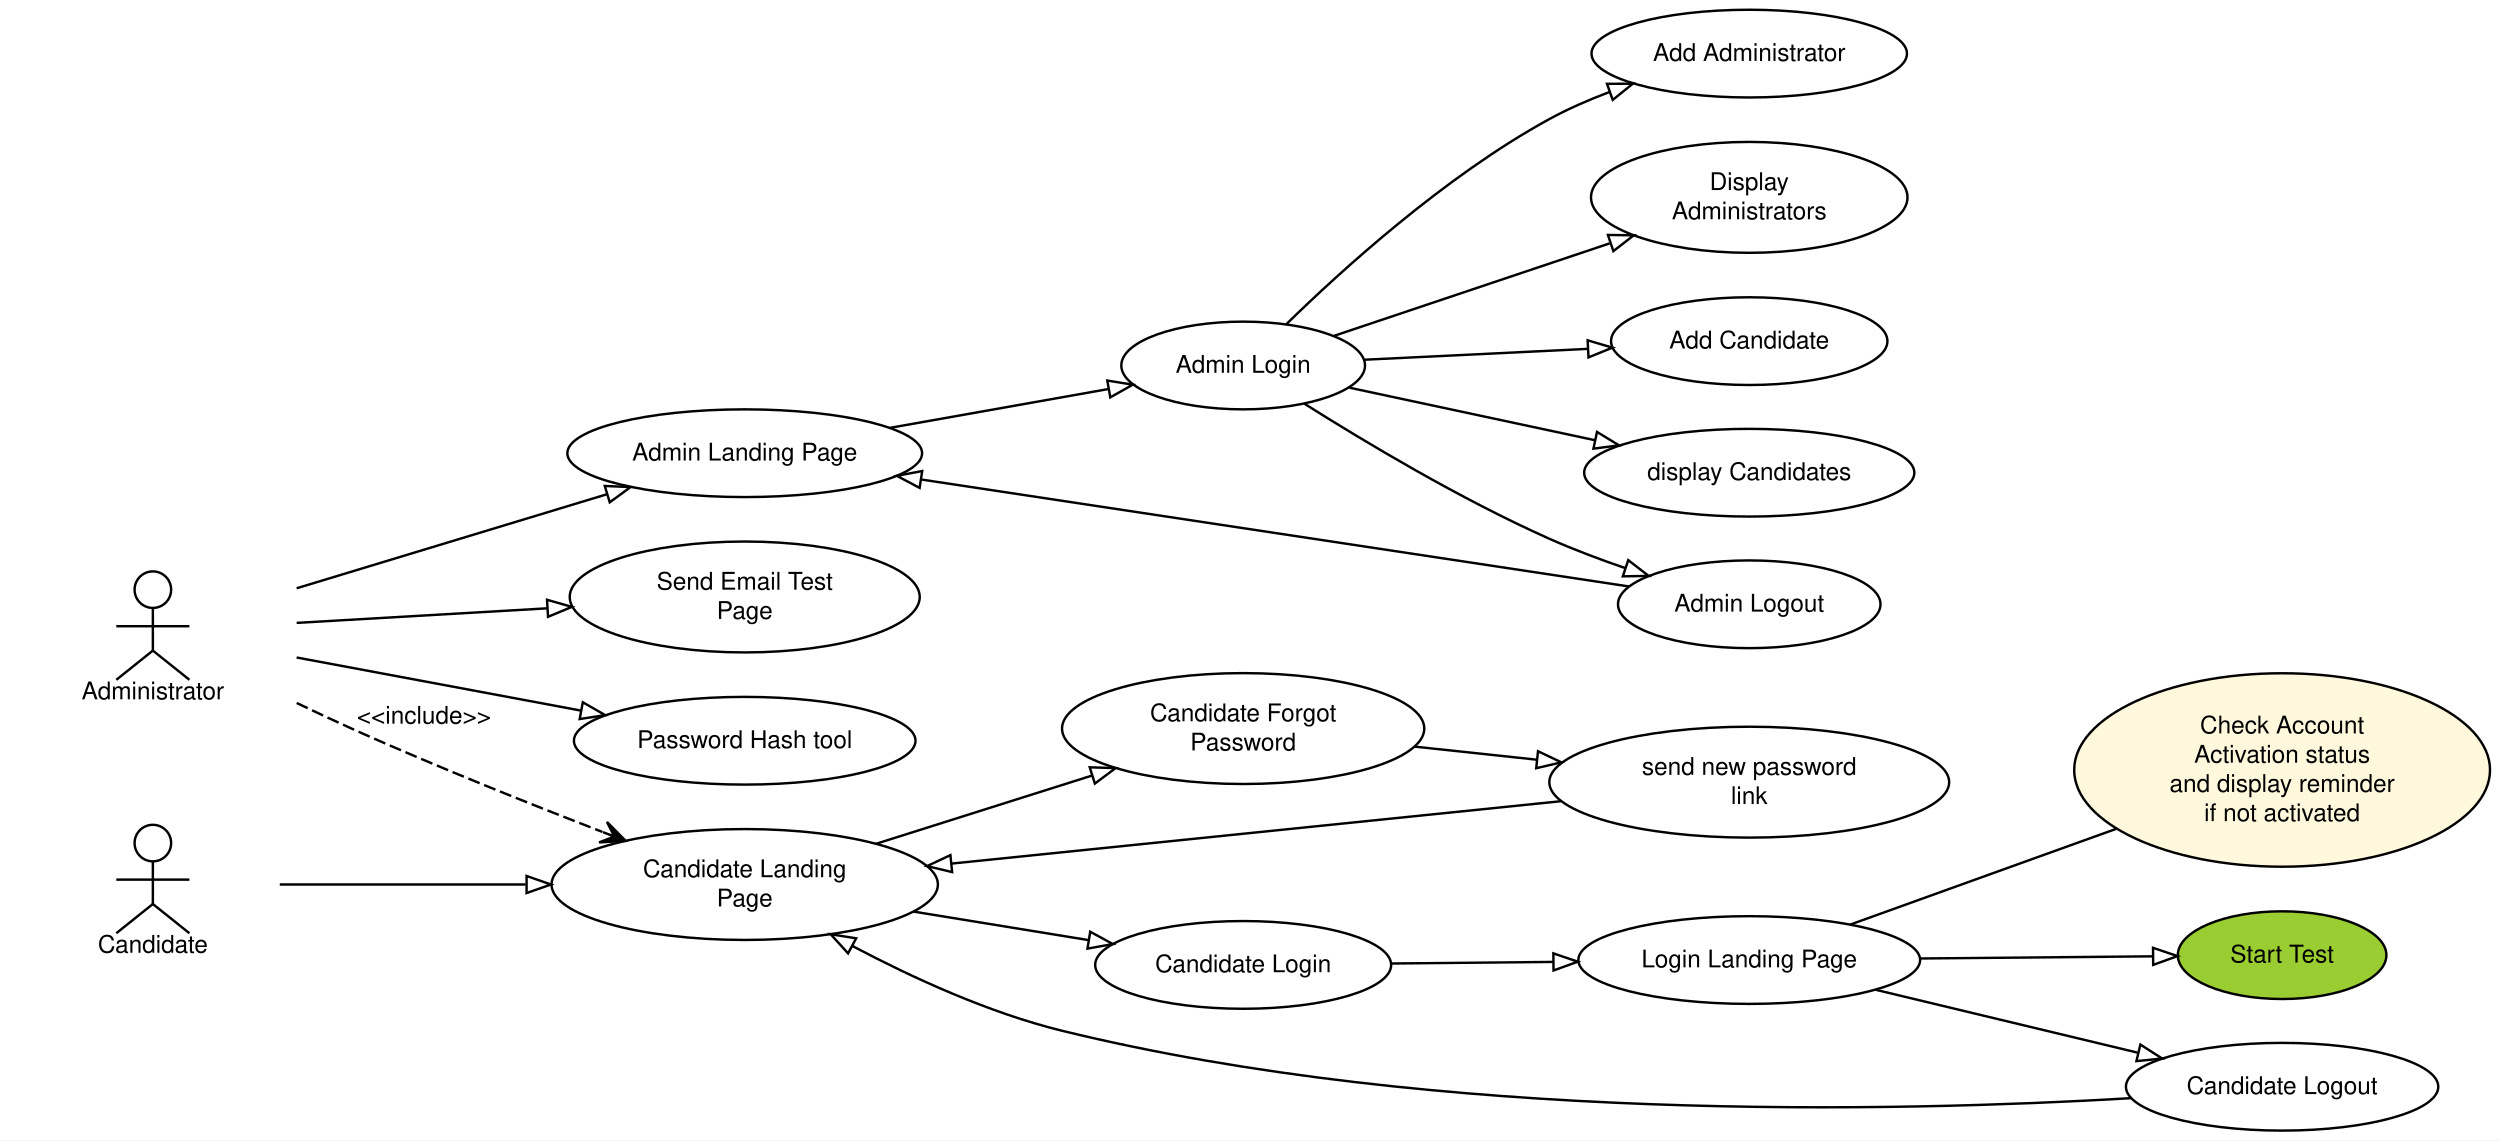
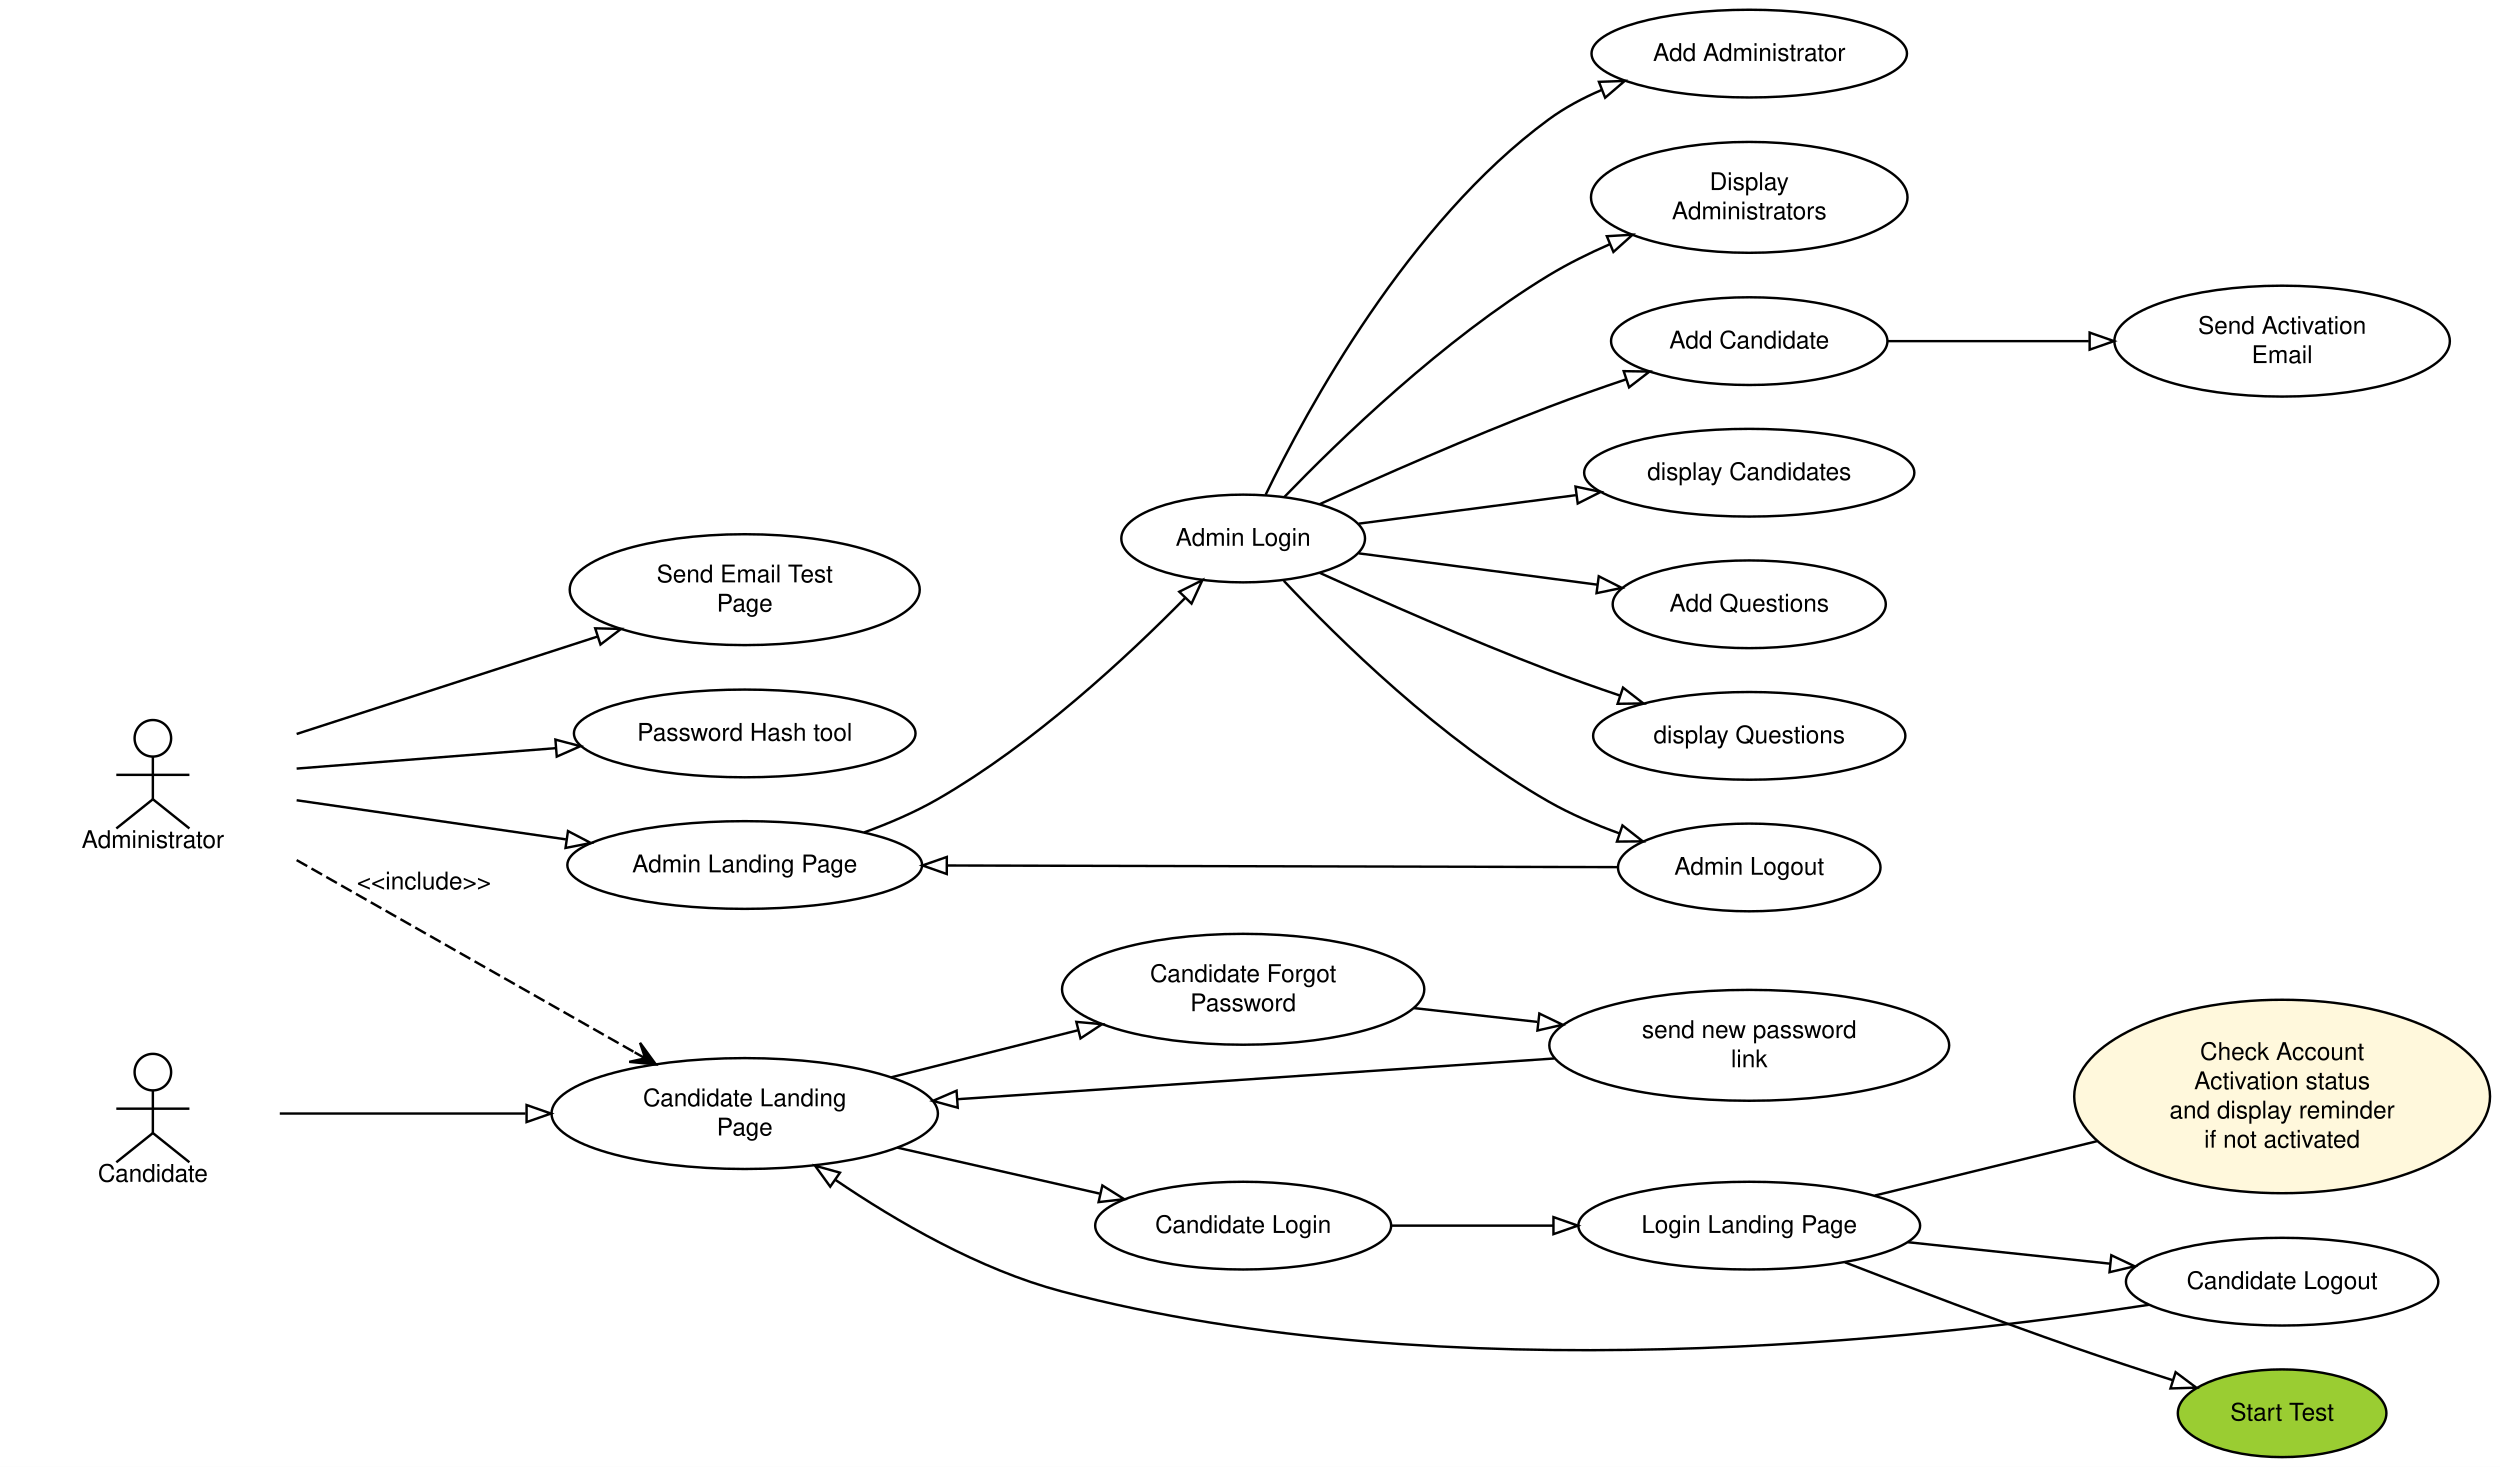
- <svg xmlns="http://www.w3.org/2000/svg" width="1026pt" height="468pt" viewBox="0.00 0.00 1025.99 468.00">
-   <g id="graph0" class="graph" transform="scale(1 1) rotate(0) translate(4 464)">
-     <polygon fill="white" stroke="none" points="-4,4 -4,-464 1021.99,-464 1021.99,4 -4,4" />
+ <svg xmlns="http://www.w3.org/2000/svg" width="1026pt" height="602pt" viewBox="0.00 0.00 1025.99 602.00">
+   <g id="graph0" class="graph" transform="scale(1 1) rotate(0) translate(4 598)">
+     <polygon fill="white" stroke="none" points="-4,4 -4,-598 1021.99,-598 1021.99,4 -4,4" />
    <g id="node1" class="node">
-       <g transform="translate(58.7285,-202)" style="fill:none;stroke:black;stroke-width:1px">
+       <g transform="translate(58.7285,-275)" style="fill:none;stroke:black;stroke-width:1px">
        <circle cx="0" cy="-20" r="7.5" />
        <line x1="0" y1="-12.5" x2="0" y2="5" />
        <line x1="-15" y1="-5" x2="15" y2="-5" />
        <line x1="0" y1="5" x2="-15" y2="17" />
        <line x1="0" y1="5" x2="15" y2="17" />
      </g>
-       <text text-anchor="middle" x="58.728" y="-177" font-family="Helvetica,sans-Serif" font-size="10.00">Administrator</text>
+       <text text-anchor="middle" x="58.728" y="-250" font-family="Helvetica,sans-Serif" font-size="10.00">Administrator</text>
    </g>
    <g id="node2" class="node">
-       <ellipse fill="none" stroke="black" cx="301.629" cy="-219" rx="71.825" ry="22.756" />
-       <text text-anchor="middle" x="301.629" y="-222" font-family="Helvetica,sans-Serif" font-size="10.00">Send Email Test</text>
-       <text text-anchor="middle" x="301.629" y="-210" font-family="Helvetica,sans-Serif" font-size="10.00">Page</text>
+       <ellipse fill="none" stroke="black" cx="301.629" cy="-356" rx="71.825" ry="22.756" />
+       <text text-anchor="middle" x="301.629" y="-359" font-family="Helvetica,sans-Serif" font-size="10.00">Send Email Test</text>
+       <text text-anchor="middle" x="301.629" y="-347" font-family="Helvetica,sans-Serif" font-size="10.00">Page</text>
    </g>
    <g id="edge1" class="edge">
-       <path fill="none" stroke="black" d="M117.737,-208.371C148.522,-210.16 186.83,-212.387 220.42,-214.339" />
-       <polygon fill="none" stroke="black" points="220.494,-217.849 230.68,-214.935 220.9,-210.861 220.494,-217.849" />
+       <path fill="none" stroke="black" d="M117.737,-296.782C155.055,-308.865 203.426,-324.527 241.049,-336.709" />
+       <polygon fill="none" stroke="black" points="240.27,-340.136 250.862,-339.886 242.427,-333.476 240.27,-340.136" />
    </g>
    <g id="node3" class="node">
-       <ellipse fill="none" stroke="black" cx="301.629" cy="-160" rx="70.099" ry="18" />
-       <text text-anchor="middle" x="301.629" y="-157" font-family="Helvetica,sans-Serif" font-size="10.00">Password Hash tool</text>
+       <ellipse fill="none" stroke="black" cx="301.629" cy="-297" rx="70.099" ry="18" />
+       <text text-anchor="middle" x="301.629" y="-294" font-family="Helvetica,sans-Serif" font-size="10.00">Password Hash tool</text>
    </g>
    <g id="edge2" class="edge">
-       <path fill="none" stroke="black" d="M117.737,-194.164C152.86,-187.603 197.774,-179.213 234.303,-172.389" />
-       <polygon fill="none" stroke="black" points="235.182,-175.786 244.369,-170.509 233.896,-168.905 235.182,-175.786" />
+       <path fill="none" stroke="black" d="M117.737,-282.575C149.669,-285.094 189.693,-288.25 224.153,-290.968" />
+       <polygon fill="none" stroke="black" points="223.937,-294.462 234.181,-291.759 224.487,-287.484 223.937,-294.462" />
    </g>
    <g id="node4" class="node">
-       <ellipse fill="none" stroke="black" cx="301.629" cy="-278" rx="72.798" ry="18" />
-       <text text-anchor="middle" x="301.629" y="-275" font-family="Helvetica,sans-Serif" font-size="10.00">Admin Landing Page</text>
+       <ellipse fill="none" stroke="black" cx="301.629" cy="-243" rx="72.798" ry="18" />
+       <text text-anchor="middle" x="301.629" y="-240" font-family="Helvetica,sans-Serif" font-size="10.00">Admin Landing Page</text>
    </g>
    <g id="edge3" class="edge">
-       <path fill="none" stroke="black" d="M117.737,-222.578C156.333,-234.274 206.752,-249.553 244.876,-261.105" />
-       <polygon fill="none" stroke="black" points="244.199,-264.557 254.784,-264.108 246.229,-257.858 244.199,-264.557" />
+       <path fill="none" stroke="black" d="M117.737,-269.572C150.936,-264.749 192.883,-258.654 228.228,-253.519" />
+       <polygon fill="none" stroke="black" points="229.094,-256.93 238.487,-252.028 228.087,-250.003 229.094,-256.93" />
    </g>
    <g id="node5" class="node">
-       <ellipse fill="none" stroke="black" cx="301.629" cy="-101" rx="79.283" ry="22.756" />
-       <text text-anchor="middle" x="301.629" y="-104" font-family="Helvetica,sans-Serif" font-size="10.00">Candidate Landing</text>
-       <text text-anchor="middle" x="301.629" y="-92" font-family="Helvetica,sans-Serif" font-size="10.00">Page</text>
+       <ellipse fill="none" stroke="black" cx="301.629" cy="-141" rx="79.283" ry="22.756" />
+       <text text-anchor="middle" x="301.629" y="-144" font-family="Helvetica,sans-Serif" font-size="10.00">Candidate Landing</text>
+       <text text-anchor="middle" x="301.629" y="-132" font-family="Helvetica,sans-Serif" font-size="10.00">Page</text>
    </g>
    <g id="edge4" class="edge">
-       <path fill="none" stroke="black" stroke-dasharray="5,2" d="M117.751,-175.507C125.995,-171.532 134.405,-167.592 142.457,-164 175.463,-149.277 213.021,-134.247 243.255,-122.561" />
-       <polygon fill="black" stroke="black" points="252.798,-118.89 245.081,-126.68 248.132,-120.685 243.465,-122.48 243.465,-122.48 243.465,-122.48 248.132,-120.685 241.849,-118.281 252.798,-118.89 252.798,-118.89" />
-       <text text-anchor="middle" x="169.972" y="-167" font-family="Helvetica,sans-Serif" font-size="10.00">&lt;&lt;include&gt;&gt;</text>
+       <path fill="none" stroke="black" stroke-dasharray="5,2" d="M117.737,-245.011C160.27,-220.822 217.162,-188.467 256.134,-166.304" />
+       <polygon fill="black" stroke="black" points="265.145,-161.18 258.677,-170.035 260.798,-163.652 256.452,-166.123 256.452,-166.123 256.452,-166.123 260.798,-163.652 254.227,-162.212 265.145,-161.18 265.145,-161.18" />
+       <text text-anchor="middle" x="169.972" y="-233" font-family="Helvetica,sans-Serif" font-size="10.00">&lt;&lt;include&gt;&gt;</text>
    </g>
    <g id="node6" class="node">
-       <ellipse fill="none" stroke="black" cx="506.189" cy="-314" rx="50.008" ry="18" />
-       <text text-anchor="middle" x="506.189" y="-311" font-family="Helvetica,sans-Serif" font-size="10.00">Admin Login</text>
+       <ellipse fill="none" stroke="black" cx="506.189" cy="-377" rx="50.008" ry="18" />
+       <text text-anchor="middle" x="506.189" y="-374" font-family="Helvetica,sans-Serif" font-size="10.00">Admin Login</text>
    </g>
    <g id="edge5" class="edge">
-       <path fill="none" stroke="black" d="M361.217,-288.413C389.523,-293.443 423.273,-299.442 450.98,-304.366" />
-       <polygon fill="none" stroke="black" points="450.434,-307.824 460.893,-306.127 451.659,-300.932 450.434,-307.824" />
+       <path fill="none" stroke="black" d="M350.581,-256.363C360.864,-260.099 371.436,-264.637 380.77,-270 420.224,-292.667 458.877,-328.699 482.371,-352.597" />
+       <polygon fill="none" stroke="black" points="479.974,-355.153 489.448,-359.897 485,-350.281 479.974,-355.153" />
+     </g>
+     <g id="node16" class="node">
+       <ellipse fill="none" stroke="black" cx="506.189" cy="-192" rx="74.338" ry="22.756" />
+       <text text-anchor="middle" x="506.189" y="-195" font-family="Helvetica,sans-Serif" font-size="10.00">Candidate Forgot</text>
+       <text text-anchor="middle" x="506.189" y="-183" font-family="Helvetica,sans-Serif" font-size="10.00">Password</text>
+     </g>
+     <g id="edge16" class="edge">
+       <path fill="none" stroke="black" d="M361.489,-155.82C385.62,-161.895 413.671,-168.958 438.551,-175.222" />
+       <polygon fill="none" stroke="black" points="437.723,-178.623 448.275,-177.67 439.432,-171.835 437.723,-178.623" />
+     </g>
+     <g id="node18" class="node">
+       <ellipse fill="none" stroke="black" cx="506.189" cy="-95" rx="60.736" ry="18" />
+       <text text-anchor="middle" x="506.189" y="-92" font-family="Helvetica,sans-Serif" font-size="10.00">Candidate Login</text>
+     </g>
+     <g id="edge19" class="edge">
+       <path fill="none" stroke="black" d="M364.228,-127.011C390.636,-121.014 421.32,-114.046 447.304,-108.145" />
+       <polygon fill="none" stroke="black" points="448.405,-111.484 457.382,-105.857 446.855,-104.658 448.405,-111.484" />
+     </g>
+     <g id="node7" class="node">
+       <ellipse fill="none" stroke="black" cx="713.884" cy="-576" rx="64.733" ry="18" />
+       <text text-anchor="middle" x="713.884" y="-573" font-family="Helvetica,sans-Serif" font-size="10.00">Add Administrator</text>
+     </g>
+     <g id="edge6" class="edge">
+       <path fill="none" stroke="black" d="M515.401,-394.94C532.227,-429.747 573.947,-506.725 631.608,-549 638.172,-553.813 645.645,-557.802 653.338,-561.099" />
+       <polygon fill="none" stroke="black" points="652.197,-564.411 662.786,-564.788 654.743,-557.89 652.197,-564.411" />
+     </g>
+     <g id="node8" class="node">
+       <ellipse fill="none" stroke="black" cx="713.884" cy="-517" rx="64.949" ry="22.756" />
+       <text text-anchor="middle" x="713.884" y="-520" font-family="Helvetica,sans-Serif" font-size="10.00">Display</text>
+       <text text-anchor="middle" x="713.884" y="-508" font-family="Helvetica,sans-Serif" font-size="10.00">Administrators</text>
+     </g>
+     <g id="edge7" class="edge">
+       <path fill="none" stroke="black" d="M523.053,-394.009C545.41,-417.173 588.314,-458.755 631.608,-485 639.417,-489.734 648.049,-494.012 656.686,-497.785" />
+       <polygon fill="none" stroke="black" points="655.443,-501.059 666.02,-501.68 658.139,-494.599 655.443,-501.059" />
+     </g>
+     <g id="node9" class="node">
+       <ellipse fill="none" stroke="black" cx="713.884" cy="-458" rx="56.717" ry="18" />
+       <text text-anchor="middle" x="713.884" y="-455" font-family="Helvetica,sans-Serif" font-size="10.00">Add Candidate</text>
+     </g>
+     <g id="edge8" class="edge">
+       <path fill="none" stroke="black" d="M537.555,-391.08C562.557,-402.453 599.055,-418.557 631.608,-431 641.816,-434.902 652.862,-438.789 663.423,-442.348" />
+       <polygon fill="none" stroke="black" points="662.355,-445.681 672.948,-445.515 664.564,-439.039 662.355,-445.681" />
+     </g>
+     <g id="node11" class="node">
+       <ellipse fill="none" stroke="black" cx="713.884" cy="-404" rx="67.759" ry="18" />
+       <text text-anchor="middle" x="713.884" y="-401" font-family="Helvetica,sans-Serif" font-size="10.00">display Candidates</text>
+     </g>
+     <g id="edge10" class="edge">
+       <path fill="none" stroke="black" d="M553.607,-383.093C579.894,-386.543 613.303,-390.929 642.728,-394.791" />
+       <polygon fill="none" stroke="black" points="642.581,-398.302 652.952,-396.133 643.493,-391.361 642.581,-398.302" />
+     </g>
+     <g id="node12" class="node">
+       <ellipse fill="none" stroke="black" cx="713.884" cy="-350" rx="56.046" ry="18" />
+       <text text-anchor="middle" x="713.884" y="-347" font-family="Helvetica,sans-Serif" font-size="10.00">Add Questions</text>
+     </g>
+     <g id="edge11" class="edge">
+       <path fill="none" stroke="black" d="M553.607,-370.907C582.582,-367.104 620.213,-362.164 651.621,-358.042" />
+       <polygon fill="none" stroke="black" points="652.121,-361.506 661.581,-356.734 651.21,-354.565 652.121,-361.506" />
    </g>
    <g id="node13" class="node">
-       <ellipse fill="none" stroke="black" cx="506.189" cy="-165" rx="74.338" ry="22.756" />
-       <text text-anchor="middle" x="506.189" y="-168" font-family="Helvetica,sans-Serif" font-size="10.00">Candidate Forgot</text>
-       <text text-anchor="middle" x="506.189" y="-156" font-family="Helvetica,sans-Serif" font-size="10.00">Password</text>
+       <ellipse fill="none" stroke="black" cx="713.884" cy="-296" rx="64.075" ry="18" />
+       <text text-anchor="middle" x="713.884" y="-293" font-family="Helvetica,sans-Serif" font-size="10.00">display Questions</text>
+     </g>
+     <g id="edge12" class="edge">
+       <path fill="none" stroke="black" d="M537.555,-362.92C562.557,-351.547 599.055,-335.443 631.608,-323 640.982,-319.417 651.064,-315.846 660.828,-312.53" />
+       <polygon fill="none" stroke="black" points="662.077,-315.803 670.448,-309.308 659.854,-309.165 662.077,-315.803" />
+     </g>
+     <g id="node14" class="node">
+       <ellipse fill="none" stroke="black" cx="713.884" cy="-242" rx="53.866" ry="18" />
+       <text text-anchor="middle" x="713.884" y="-239" font-family="Helvetica,sans-Serif" font-size="10.00">Admin Logout</text>
    </g>
    <g id="edge13" class="edge">
-       <path fill="none" stroke="black" d="M355.32,-117.648C382.478,-126.229 415.746,-136.74 444.032,-145.677" />
-       <polygon fill="none" stroke="black" points="443.222,-149.092 453.811,-148.767 445.33,-142.417 443.222,-149.092" />
+       <path fill="none" stroke="black" d="M522.854,-359.652C544.979,-336.095 587.617,-294.059 631.608,-269 640.615,-263.869 650.744,-259.53 660.716,-255.933" />
+       <polygon fill="none" stroke="black" points="661.849,-259.245 670.187,-252.709 659.593,-252.618 661.849,-259.245" />
+     </g>
+     <g id="node10" class="node">
+       <ellipse fill="none" stroke="black" cx="932.573" cy="-458" rx="68.839" ry="22.756" />
+       <text text-anchor="middle" x="932.573" y="-461" font-family="Helvetica,sans-Serif" font-size="10.00">Send Activation</text>
+       <text text-anchor="middle" x="932.573" y="-449" font-family="Helvetica,sans-Serif" font-size="10.00">Email</text>
+     </g>
+     <g id="edge9" class="edge">
+       <path fill="none" stroke="black" d="M770.686,-458C795.816,-458 825.921,-458 853.257,-458" />
+       <polygon fill="none" stroke="black" points="853.582,-461.5 863.582,-458 853.582,-454.5 853.582,-461.5" />
+     </g>
+     <g id="edge14" class="edge">
+       <path fill="none" stroke="black" d="M659.662,-242.13C589.785,-242.3 466.409,-242.601 384.575,-242.8" />
+       <polygon fill="none" stroke="black" points="384.55,-239.3 374.559,-242.825 384.567,-246.3 384.55,-239.3" />
    </g>
    <g id="node15" class="node">
-       <ellipse fill="none" stroke="black" cx="506.189" cy="-68" rx="60.736" ry="18" />
-       <text text-anchor="middle" x="506.189" y="-65" font-family="Helvetica,sans-Serif" font-size="10.00">Candidate Login</text>
-     </g>
-     <g id="edge16" class="edge">
-       <path fill="none" stroke="black" d="M370.642,-89.92C393.969,-86.119 419.945,-81.887 442.804,-78.163" />
-       <polygon fill="none" stroke="black" points="443.422,-81.609 452.729,-76.546 442.296,-74.7 443.422,-81.609" />
-     </g>
-     <g id="node7" class="node">
-       <ellipse fill="none" stroke="black" cx="713.884" cy="-442" rx="64.733" ry="18" />
-       <text text-anchor="middle" x="713.884" y="-439" font-family="Helvetica,sans-Serif" font-size="10.00">Add Administrator</text>
-     </g>
-     <g id="edge6" class="edge">
-       <path fill="none" stroke="black" d="M523.851,-330.908C546.447,-352.996 588.91,-391.602 631.608,-415 639.376,-419.257 647.931,-422.995 656.485,-426.225" />
-       <polygon fill="none" stroke="black" points="655.506,-429.592 666.101,-429.656 657.859,-422.999 655.506,-429.592" />
-     </g>
-     <g id="node8" class="node">
-       <ellipse fill="none" stroke="black" cx="713.884" cy="-383" rx="64.949" ry="22.756" />
-       <text text-anchor="middle" x="713.884" y="-386" font-family="Helvetica,sans-Serif" font-size="10.00">Display</text>
-       <text text-anchor="middle" x="713.884" y="-374" font-family="Helvetica,sans-Serif" font-size="10.00">Administrators</text>
-     </g>
-     <g id="edge7" class="edge">
-       <path fill="none" stroke="black" d="M543.489,-326.177C574.8,-336.68 620.531,-352.02 656.587,-364.115" />
-       <polygon fill="none" stroke="black" points="655.886,-367.572 666.48,-367.434 658.113,-360.935 655.886,-367.572" />
-     </g>
-     <g id="node9" class="node">
-       <ellipse fill="none" stroke="black" cx="713.884" cy="-324" rx="56.717" ry="18" />
-       <text text-anchor="middle" x="713.884" y="-321" font-family="Helvetica,sans-Serif" font-size="10.00">Add Candidate</text>
-     </g>
-     <g id="edge8" class="edge">
-       <path fill="none" stroke="black" d="M556.196,-316.383C583.515,-317.711 617.89,-319.382 647.478,-320.82" />
-       <polygon fill="none" stroke="black" points="647.567,-324.329 657.725,-321.318 647.907,-317.337 647.567,-324.329" />
-     </g>
-     <g id="node10" class="node">
-       <ellipse fill="none" stroke="black" cx="713.884" cy="-270" rx="67.759" ry="18" />
-       <text text-anchor="middle" x="713.884" y="-267" font-family="Helvetica,sans-Serif" font-size="10.00">display Candidates</text>
-     </g>
-     <g id="edge9" class="edge">
-       <path fill="none" stroke="black" d="M549.809,-304.883C578.922,-298.656 617.977,-290.301 650.568,-283.33" />
-       <polygon fill="none" stroke="black" points="651.41,-286.729 660.456,-281.215 649.945,-279.884 651.41,-286.729" />
-     </g>
-     <g id="node11" class="node">
-       <ellipse fill="none" stroke="black" cx="713.884" cy="-216" rx="53.866" ry="18" />
-       <text text-anchor="middle" x="713.884" y="-213" font-family="Helvetica,sans-Serif" font-size="10.00">Admin Logout</text>
-     </g>
-     <g id="edge10" class="edge">
-       <path fill="none" stroke="black" d="M531.225,-298.375C555.752,-282.894 595.268,-259.213 631.608,-243 641.588,-238.547 652.537,-234.426 663.076,-230.812" />
-       <polygon fill="none" stroke="black" points="664.217,-234.121 672.6,-227.642 662.006,-227.48 664.217,-234.121" />
-     </g>
-     <g id="edge11" class="edge">
-       <path fill="none" stroke="black" d="M664.535,-223.307C592.666,-234.168 457.202,-254.64 373.936,-267.224" />
-       <polygon fill="none" stroke="black" points="373.413,-263.763 364.048,-268.718 374.459,-270.684 373.413,-263.763" />
-     </g>
-     <g id="node12" class="node">
-       <g transform="translate(58.7285,-98)" style="fill:none;stroke:black;stroke-width:1px">
+       <g transform="translate(58.7285,-138)" style="fill:none;stroke:black;stroke-width:1px">
        <circle cx="0" cy="-20" r="7.5" />
        <line x1="0" y1="-12.5" x2="0" y2="5" />
        <line x1="-15" y1="-5" x2="15" y2="-5" />
        <line x1="0" y1="5" x2="-15" y2="17" />
        <line x1="0" y1="5" x2="15" y2="17" />
      </g>
-       <text text-anchor="middle" x="58.728" y="-73" font-family="Helvetica,sans-Serif" font-size="10.00">Candidate</text>
-     </g>
-     <g id="edge12" class="edge">
-       <path fill="none" stroke="black" d="M110.817,-101C140.106,-101 177.695,-101 211.683,-101" />
-       <polygon fill="none" stroke="black" points="212.103,-104.5 222.103,-101 212.103,-97.5 212.103,-104.5" />
-     </g>
-     <g id="node14" class="node">
-       <ellipse fill="none" stroke="black" cx="713.884" cy="-143" rx="82.053" ry="22.756" />
-       <text text-anchor="middle" x="713.884" y="-146" font-family="Helvetica,sans-Serif" font-size="10.00">send new password</text>
-       <text text-anchor="middle" x="713.884" y="-134" font-family="Helvetica,sans-Serif" font-size="10.00">link</text>
-     </g>
-     <g id="edge14" class="edge">
-       <path fill="none" stroke="black" d="M576.541,-157.582C592.574,-155.868 609.826,-154.022 626.488,-152.24" />
-       <polygon fill="none" stroke="black" points="627.198,-155.685 636.769,-151.141 626.453,-148.724 627.198,-155.685" />
+       <text text-anchor="middle" x="58.728" y="-113" font-family="Helvetica,sans-Serif" font-size="10.00">Candidate</text>
    </g>
    <g id="edge15" class="edge">
-       <path fill="none" stroke="black" d="M636.529,-135.183C565.516,-127.913 459.932,-117.104 386.578,-109.594" />
-       <polygon fill="none" stroke="black" points="386.752,-106.094 376.448,-108.557 386.039,-113.058 386.752,-106.094" />
-     </g>
-     <g id="node16" class="node">
-       <ellipse fill="none" stroke="black" cx="713.884" cy="-70" rx="70.132" ry="18" />
-       <text text-anchor="middle" x="713.884" y="-67" font-family="Helvetica,sans-Serif" font-size="10.00">Login Landing Page</text>
+       <path fill="none" stroke="black" d="M110.817,-141C140.106,-141 177.695,-141 211.683,-141" />
+       <polygon fill="none" stroke="black" points="212.103,-144.5 222.103,-141 212.103,-137.5 212.103,-144.5" />
+     </g>
+     <g id="node17" class="node">
+       <ellipse fill="none" stroke="black" cx="713.884" cy="-169" rx="82.053" ry="22.756" />
+       <text text-anchor="middle" x="713.884" y="-172" font-family="Helvetica,sans-Serif" font-size="10.00">send new password</text>
+       <text text-anchor="middle" x="713.884" y="-160" font-family="Helvetica,sans-Serif" font-size="10.00">link</text>
    </g>
    <g id="edge17" class="edge">
-       <path fill="none" stroke="black" d="M566.961,-68.581C587.739,-68.783 611.38,-69.013 633.494,-69.228" />
-       <polygon fill="none" stroke="black" points="633.497,-72.728 643.53,-69.326 633.565,-65.728 633.497,-72.728" />
-     </g>
-     <g id="node17" class="node">
+       <path fill="none" stroke="black" d="M576.254,-184.277C592.492,-182.462 609.993,-180.505 626.873,-178.617" />
+       <polygon fill="none" stroke="black" points="627.736,-182.043 637.285,-177.453 626.958,-175.086 627.736,-182.043" />
+     </g>
+     <g id="edge18" class="edge">
+       <path fill="none" stroke="black" d="M633.943,-163.612C563.706,-158.819 461.193,-151.822 388.836,-146.884" />
+       <polygon fill="none" stroke="black" points="389.048,-143.39 378.833,-146.201 388.571,-150.374 389.048,-143.39" />
+     </g>
+     <g id="node19" class="node">
+       <ellipse fill="none" stroke="black" cx="713.884" cy="-95" rx="70.132" ry="18" />
+       <text text-anchor="middle" x="713.884" y="-92" font-family="Helvetica,sans-Serif" font-size="10.00">Login Landing Page</text>
+     </g>
+     <g id="edge20" class="edge">
+       <path fill="none" stroke="black" d="M566.961,-95C587.739,-95 611.38,-95 633.494,-95" />
+       <polygon fill="none" stroke="black" points="633.53,-98.5 643.53,-95 633.53,-91.5 633.53,-98.5" />
+     </g>
+     <g id="node20" class="node">
      <ellipse fill="cornsilk" stroke="black" cx="932.573" cy="-148" rx="85.326" ry="39.696" />
      <text text-anchor="middle" x="932.573" y="-163" font-family="Helvetica,sans-Serif" font-size="10.00">Check Account</text>
      <text text-anchor="middle" x="932.573" y="-151" font-family="Helvetica,sans-Serif" font-size="10.00">Activation status</text>
      <text text-anchor="middle" x="932.573" y="-139" font-family="Helvetica,sans-Serif" font-size="10.00">and display reminder</text>
      <text text-anchor="middle" x="932.573" y="-127" font-family="Helvetica,sans-Serif" font-size="10.00">if not activated</text>
    </g>
-     <g id="edge18" class="edge">
-       <path fill="none" stroke="black" d="M755.387,-84.58C786.011,-95.603 828.734,-110.982 864.44,-123.835" />
-     </g>
-     <g id="node18" class="node">
-       <ellipse fill="none" stroke="black" cx="932.573" cy="-18" rx="64.096" ry="18" />
-       <text text-anchor="middle" x="932.573" y="-15" font-family="Helvetica,sans-Serif" font-size="10.00">Candidate Logout</text>
-     </g>
-     <g id="edge19" class="edge">
-       <path fill="none" stroke="black" d="M765.688,-57.808C797.883,-50.082 839.628,-40.064 873.186,-32.011" />
-       <polygon fill="none" stroke="black" points="874.411,-35.317 883.318,-29.58 872.778,-28.51 874.411,-35.317" />
-     </g>
-     <g id="node19" class="node">
-       <ellipse fill="yellowgreen" stroke="black" cx="932.573" cy="-72" rx="42.8" ry="18" />
-       <text text-anchor="middle" x="932.573" y="-69" font-family="Helvetica,sans-Serif" font-size="10.00">Start Test</text>
-     </g>
-     <g id="edge20" class="edge">
-       <path fill="none" stroke="black" d="M784.339,-70.641C815.21,-70.926 850.936,-71.256 879.466,-71.519" />
-       <polygon fill="none" stroke="black" points="879.596,-75.02 889.628,-71.613 879.661,-68.021 879.596,-75.02" />
-     </g>
    <g id="edge21" class="edge">
-       <path fill="none" stroke="black" d="M870.489,-13.309C775.218,-7.657 586.156,-3.144 431.77,-41 401.75,-48.361 370.25,-62.843 345.875,-75.735" />
-       <polygon fill="none" stroke="black" points="344.037,-72.75 336.9,-80.58 347.363,-78.91 344.037,-72.75" />
+       <path fill="none" stroke="black" d="M765.414,-107.359C792.552,-113.997 826.533,-122.308 856.682,-129.683" />
+     </g>
+     <g id="node21" class="node">
+       <ellipse fill="none" stroke="black" cx="932.573" cy="-72" rx="64.096" ry="18" />
+       <text text-anchor="middle" x="932.573" y="-69" font-family="Helvetica,sans-Serif" font-size="10.00">Candidate Logout</text>
+     </g>
+     <g id="edge22" class="edge">
+       <path fill="none" stroke="black" d="M779.018,-88.193C805.134,-85.421 835.386,-82.21 862.031,-79.381" />
+       <polygon fill="none" stroke="black" points="862.475,-82.854 872.05,-78.318 861.737,-75.893 862.475,-82.854" />
+     </g>
+     <g id="node22" class="node">
+       <ellipse fill="yellowgreen" stroke="black" cx="932.573" cy="-18" rx="42.8" ry="18" />
+       <text text-anchor="middle" x="932.573" y="-15" font-family="Helvetica,sans-Serif" font-size="10.00">Start Test</text>
+     </g>
+     <g id="edge23" class="edge">
+       <path fill="none" stroke="black" d="M753.183,-79.922C779.491,-69.713 815.285,-56.114 847.16,-45 860.242,-40.439 874.565,-35.745 887.638,-31.578" />
+       <polygon fill="none" stroke="black" points="888.871,-34.858 897.349,-28.504 886.759,-28.185 888.871,-34.858" />
+     </g>
+     <g id="edge24" class="edge">
+       <path fill="none" stroke="black" d="M877.908,-62.518C785.131,-48.108 589.537,-26.495 431.77,-68 397.904,-76.909 363.582,-96.948 338.842,-113.78" />
+       <polygon fill="none" stroke="black" points="336.718,-110.993 330.507,-119.577 340.715,-116.74 336.718,-110.993" />
    </g>
  </g>
</svg>
